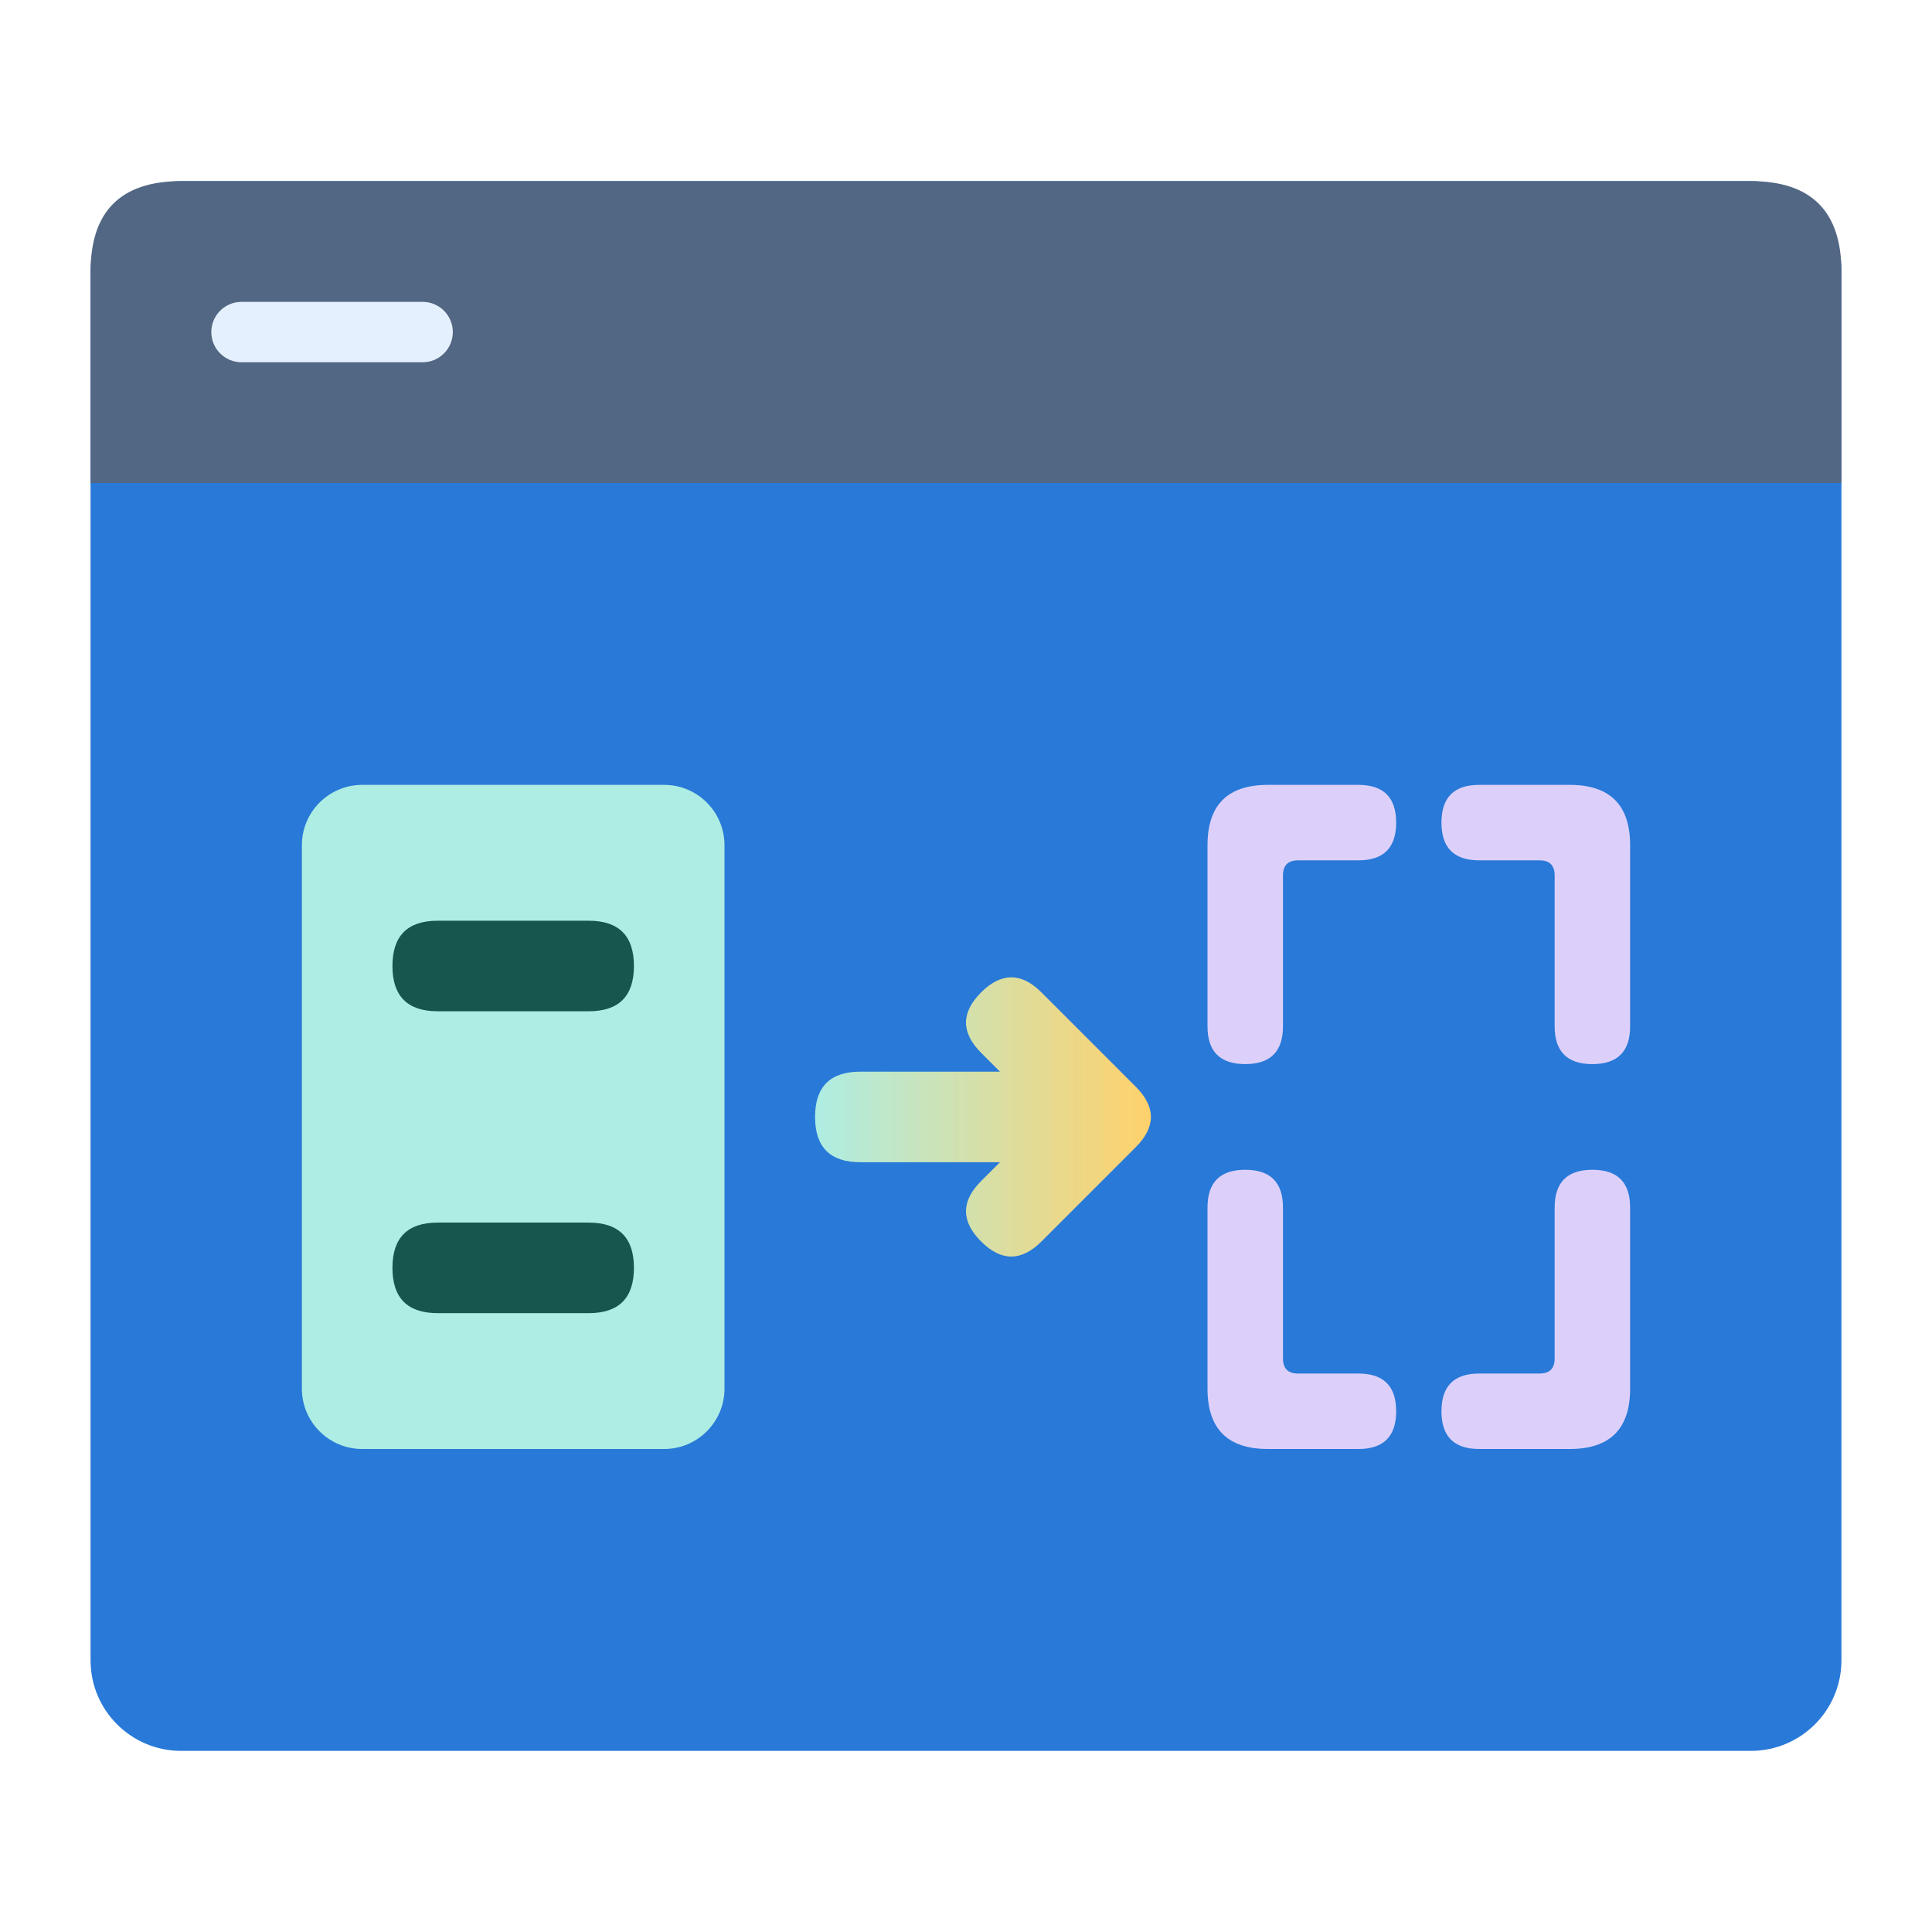
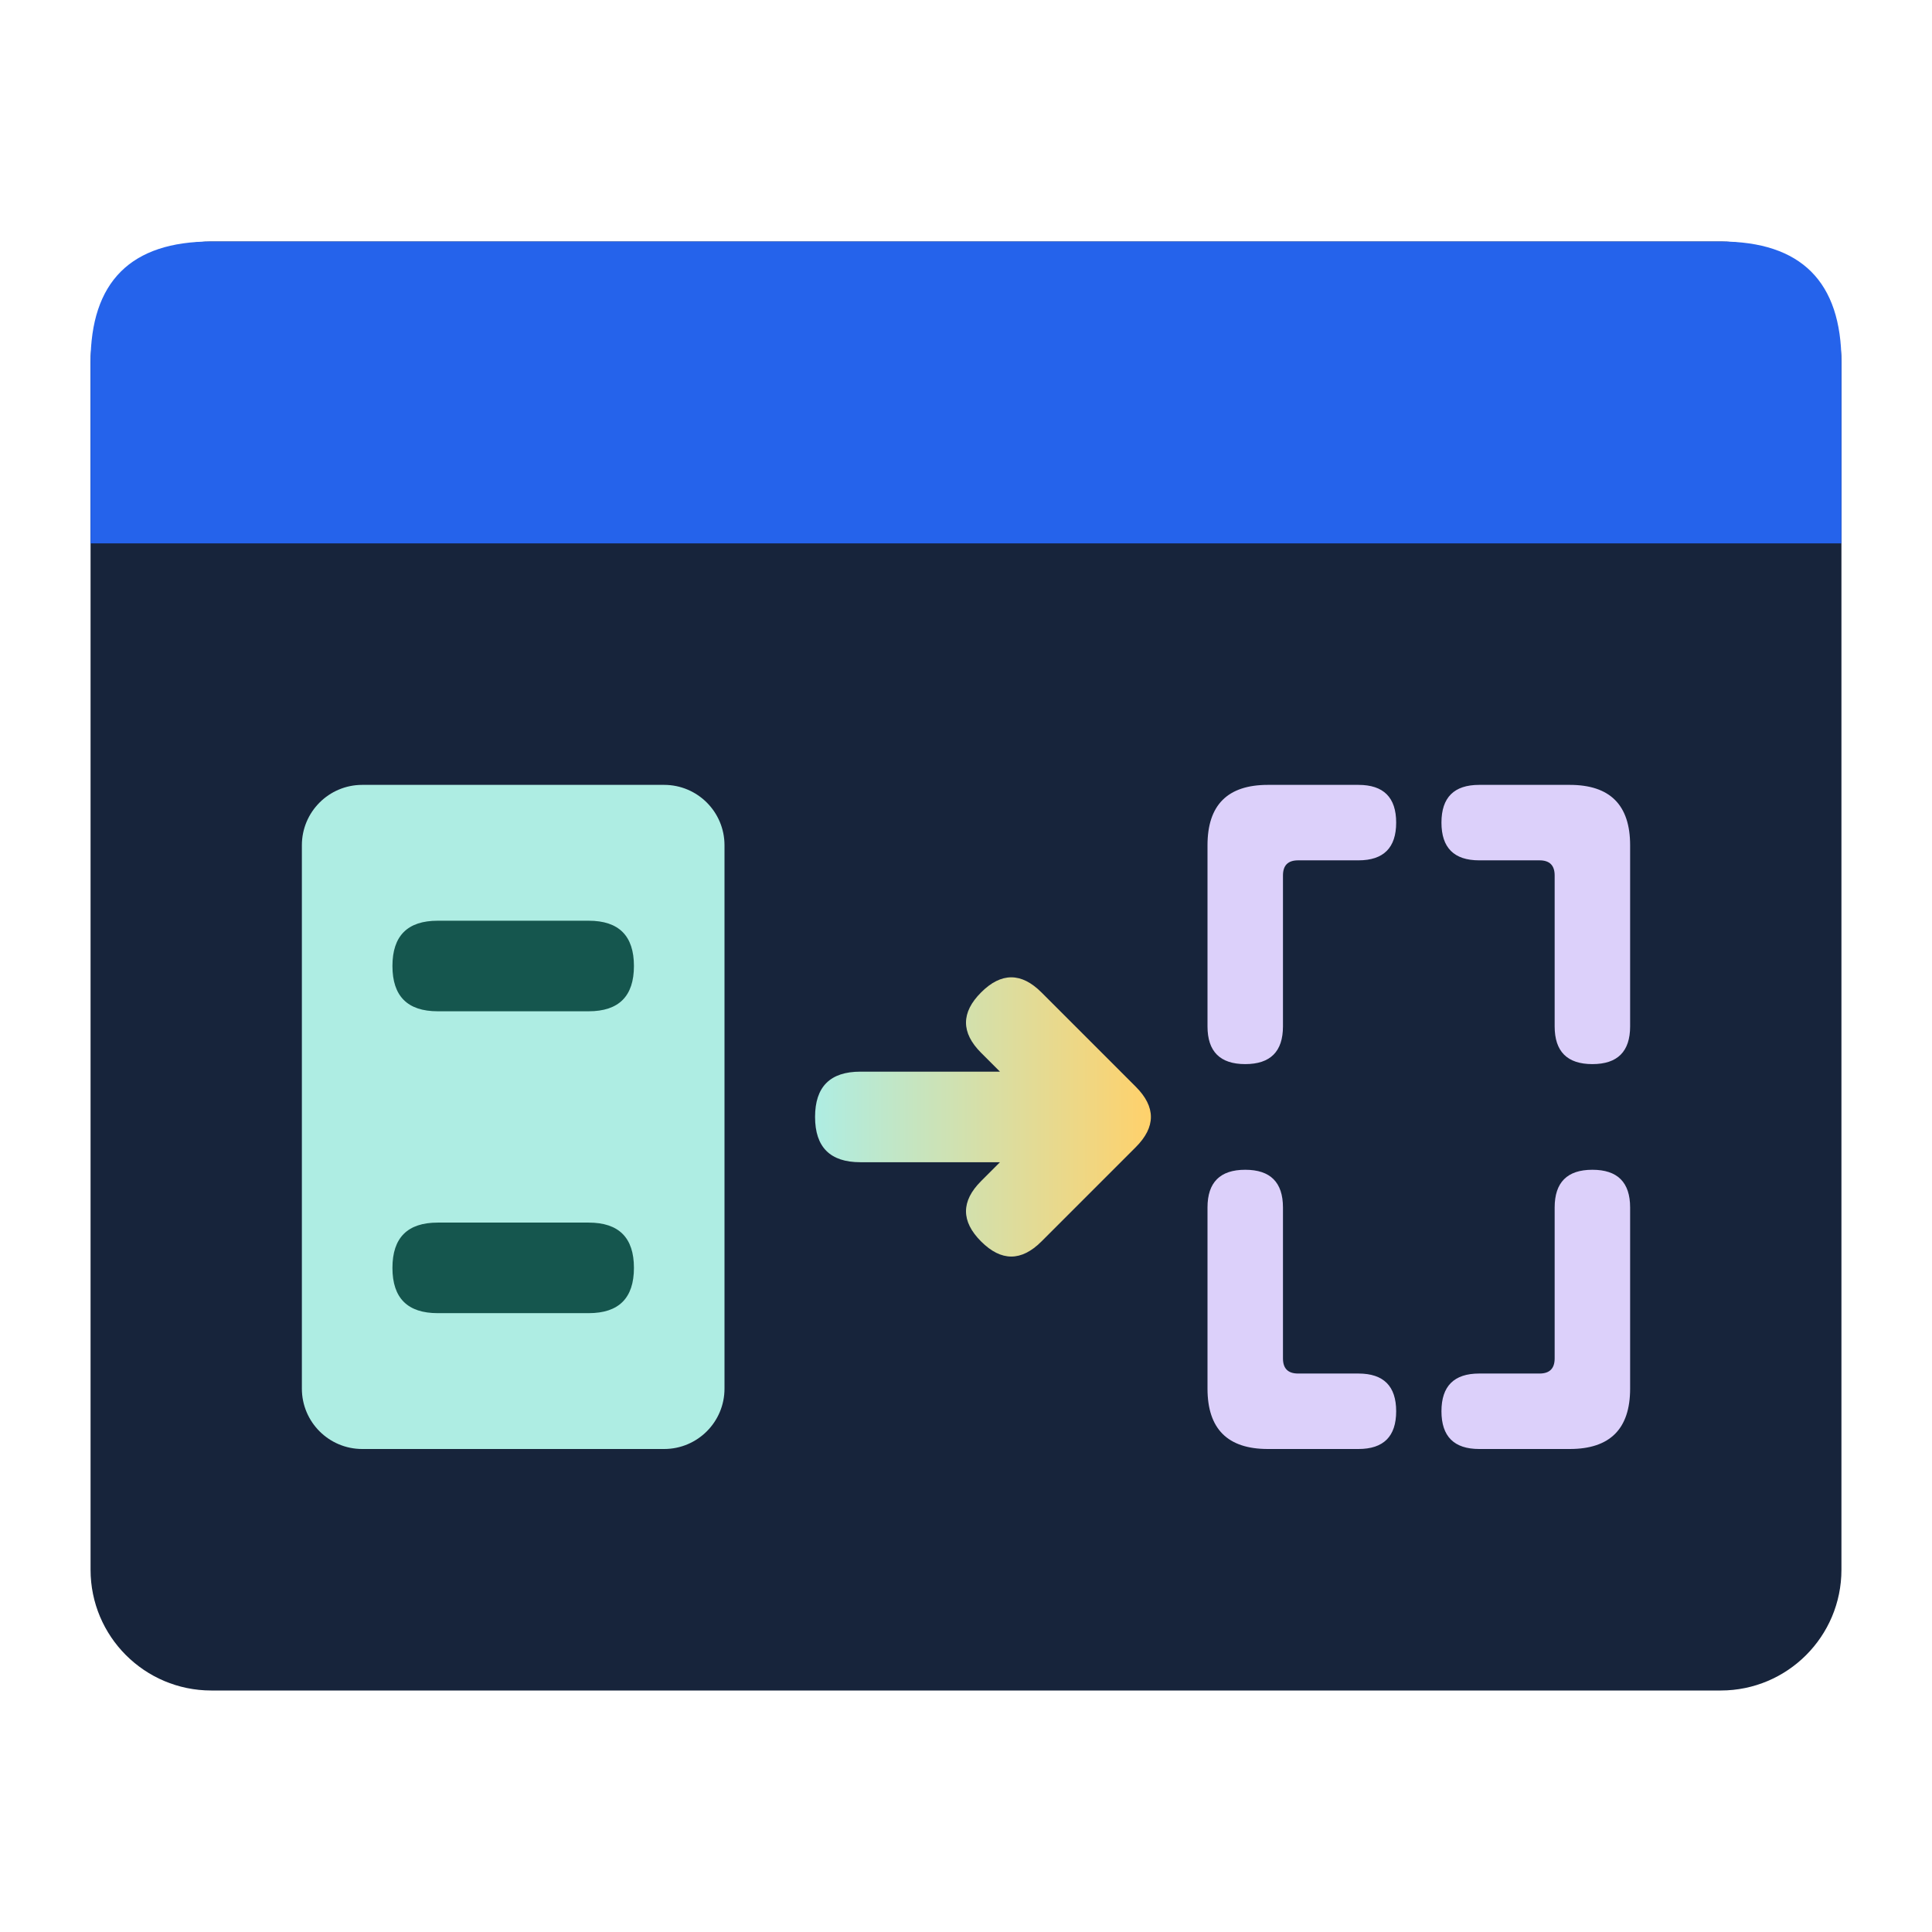
<svg xmlns="http://www.w3.org/2000/svg" width="512" height="512" viewBox="0 0 512 512">
  <defs>
    <linearGradient id="transfer" x1="216" y1="296" x2="305" y2="296" gradientUnits="userSpaceOnUse">
      <stop offset="0" stop-color="#AEEDE3" />
      <stop offset="1" stop-color="#FFD16B" />
    </linearGradient>
  </defs>
-   <rect x="24" y="48" width="464" height="416" rx="24" fill="#2879D8" />
-   <path d="M48 48H464Q488 48 488 72V128H24V72Q24 48 48 48Z" fill="#526784" />
-   <rect x="56" y="80" width="64" height="16" rx="8" fill="#E5F0FF" />
+   <rect x="24" y="64" width="464" height="384" rx="32" fill="#17243B" />
+   <path d="M56 64H456Q488 64 488 96V144H24V96Q24 64 56 64Z" fill="#2563EB" />
  <rect x="80" y="208" width="112" height="176" rx="16" fill="#AEEDE3" />
  <path d="M116 244H156Q168 244 168 256Q168 268 156 268H116Q104 268 104 256Q104 244 116 244ZM116 324H156Q168 324 168 336Q168 348 156 348H116Q104 348 104 336Q104 324 116 324Z" fill="#15564E" />
  <path d="M336 208H360Q370 208 370 218Q370 228 360 228H344Q340 228 340 232V272Q340 282 330 282Q320 282 320 272V224Q320 208 336 208ZM416 208H392Q382 208 382 218Q382 228 392 228H408Q412 228 412 232V272Q412 282 422 282Q432 282 432 272V224Q432 208 416 208ZM336 384H360Q370 384 370 374Q370 364 360 364H344Q340 364 340 360V320Q340 310 330 310Q320 310 320 320V368Q320 384 336 384ZM416 384H392Q382 384 382 374Q382 364 392 364H408Q412 364 412 360V320Q412 310 422 310Q432 310 432 320V368Q432 384 416 384Z" fill="#DCD0FA" />
  <path d="M228 284H265L260 279Q252 271 260 263Q268 255 276 263L301 288Q309 296 301 304L276 329Q268 337 260 329Q252 321 260 313L265 308H228Q216 308 216 296Q216 284 228 284Z" fill="url(#transfer)" />
</svg>
